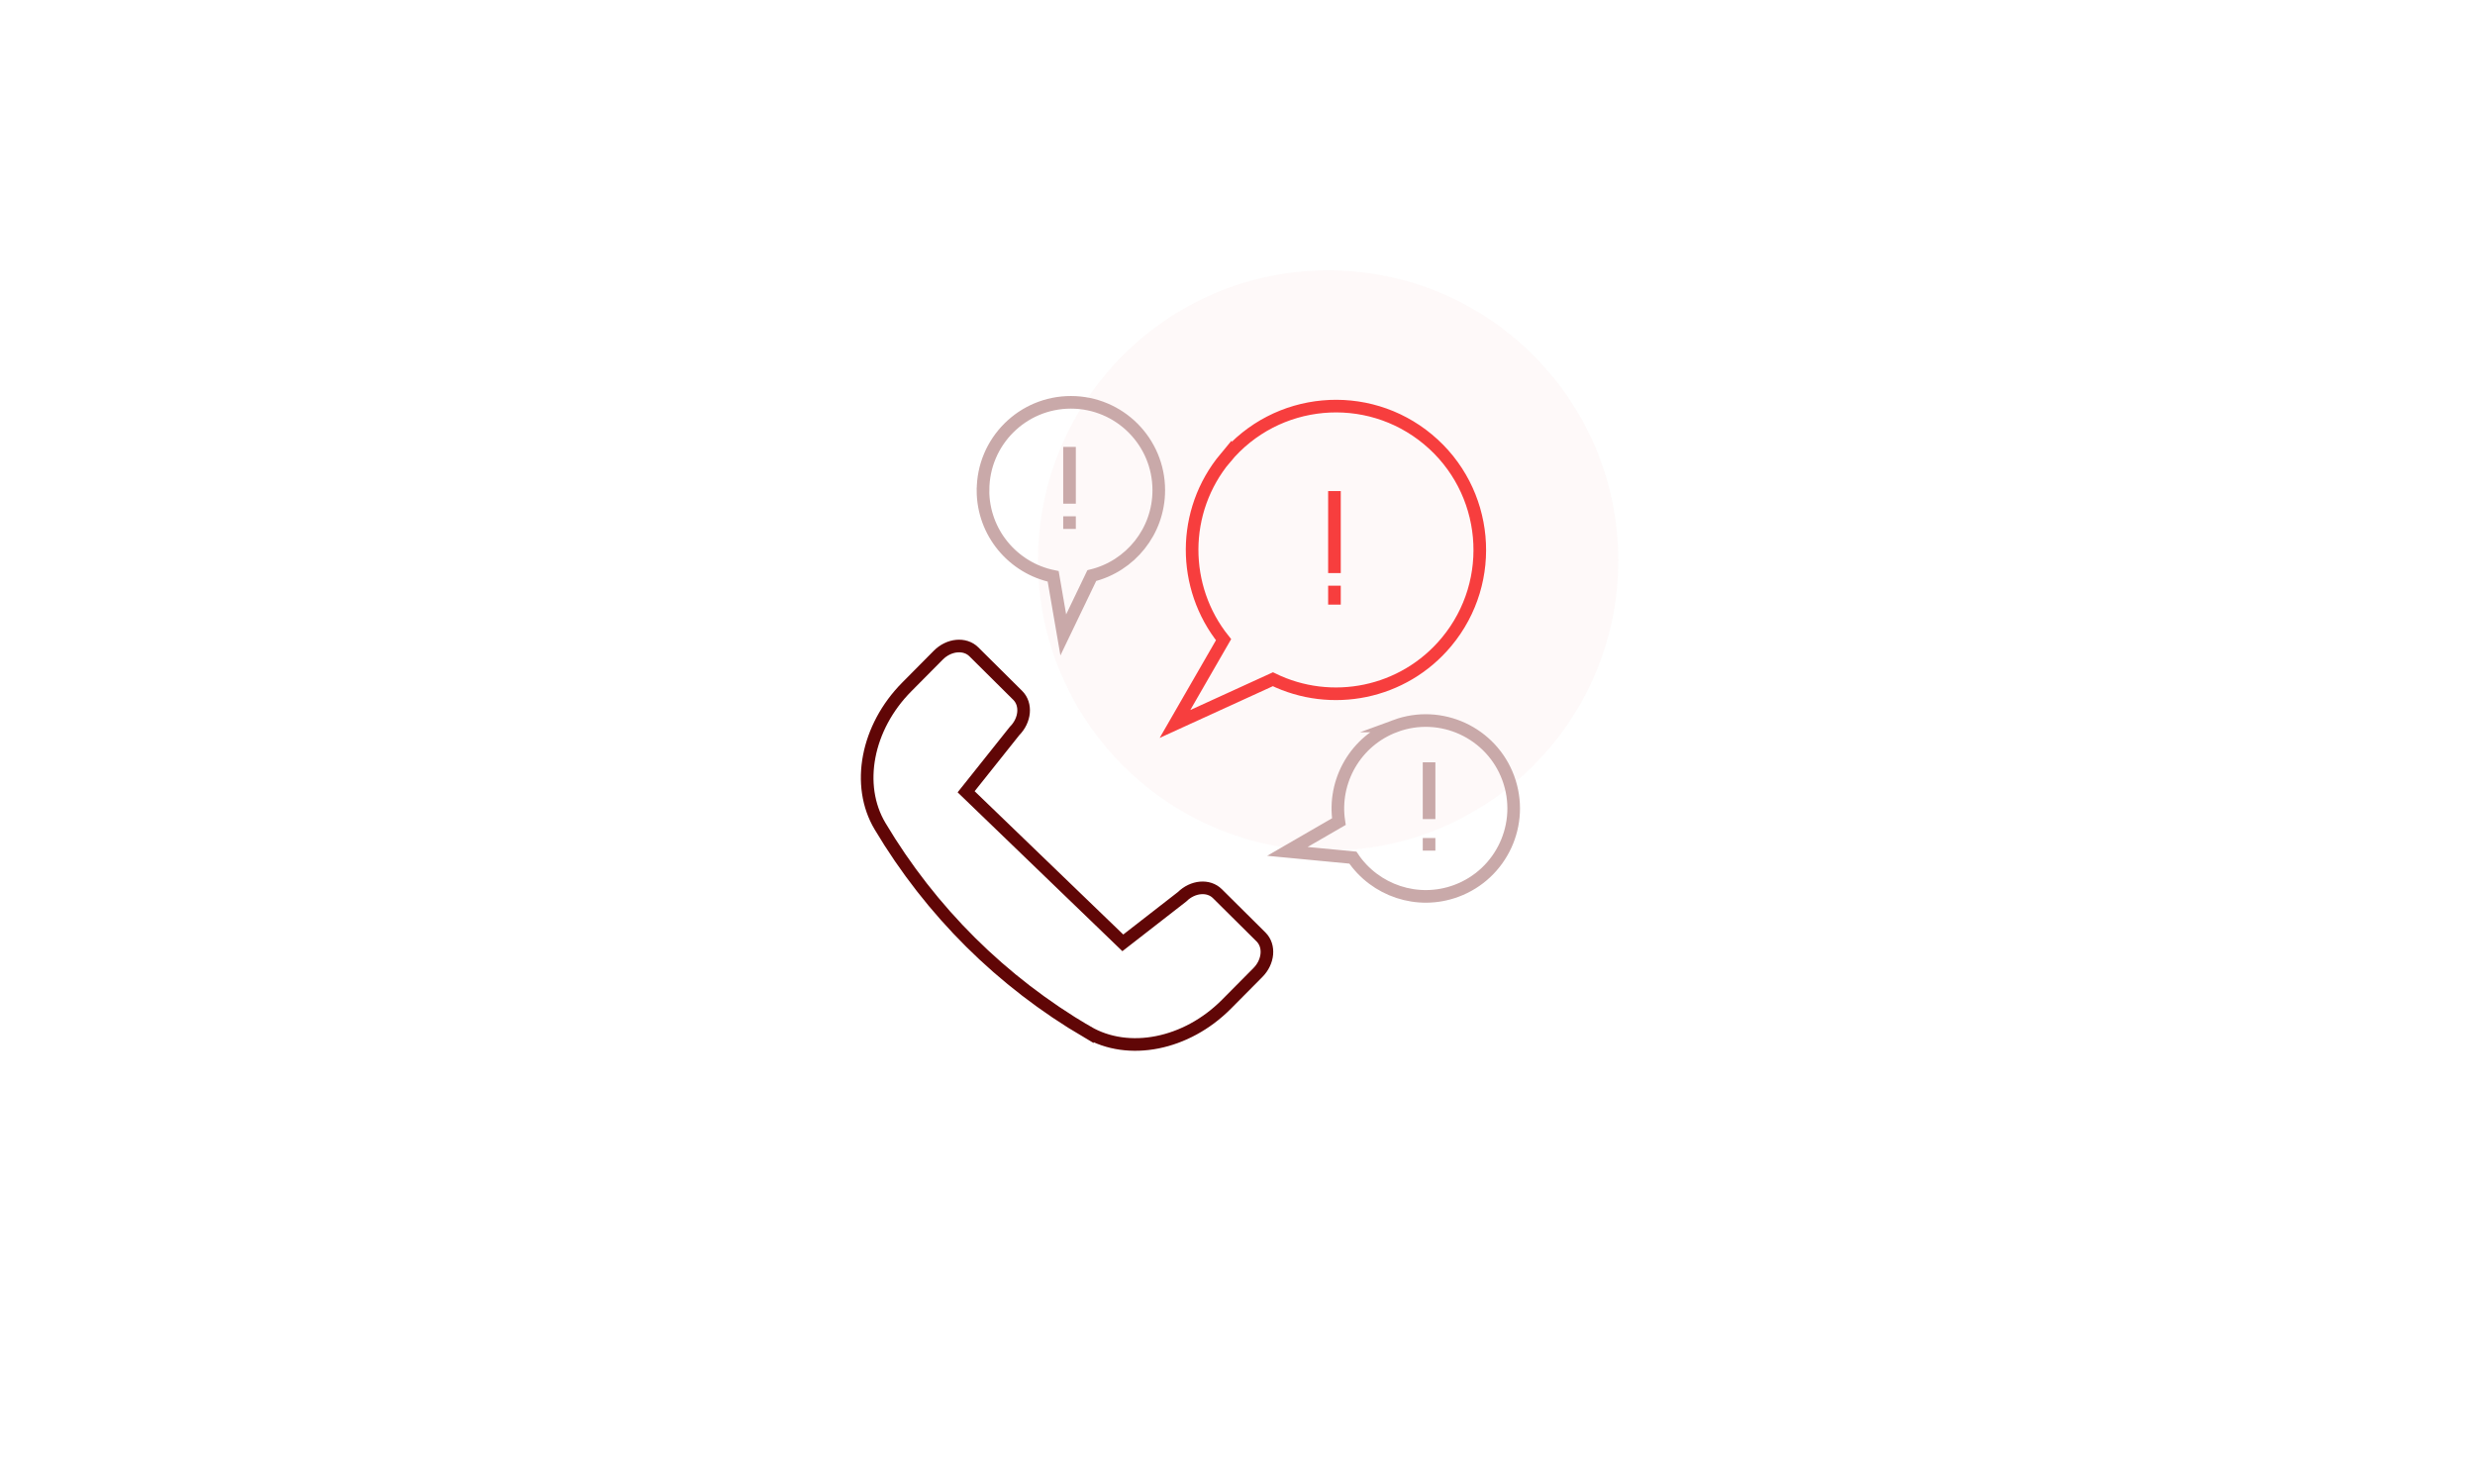
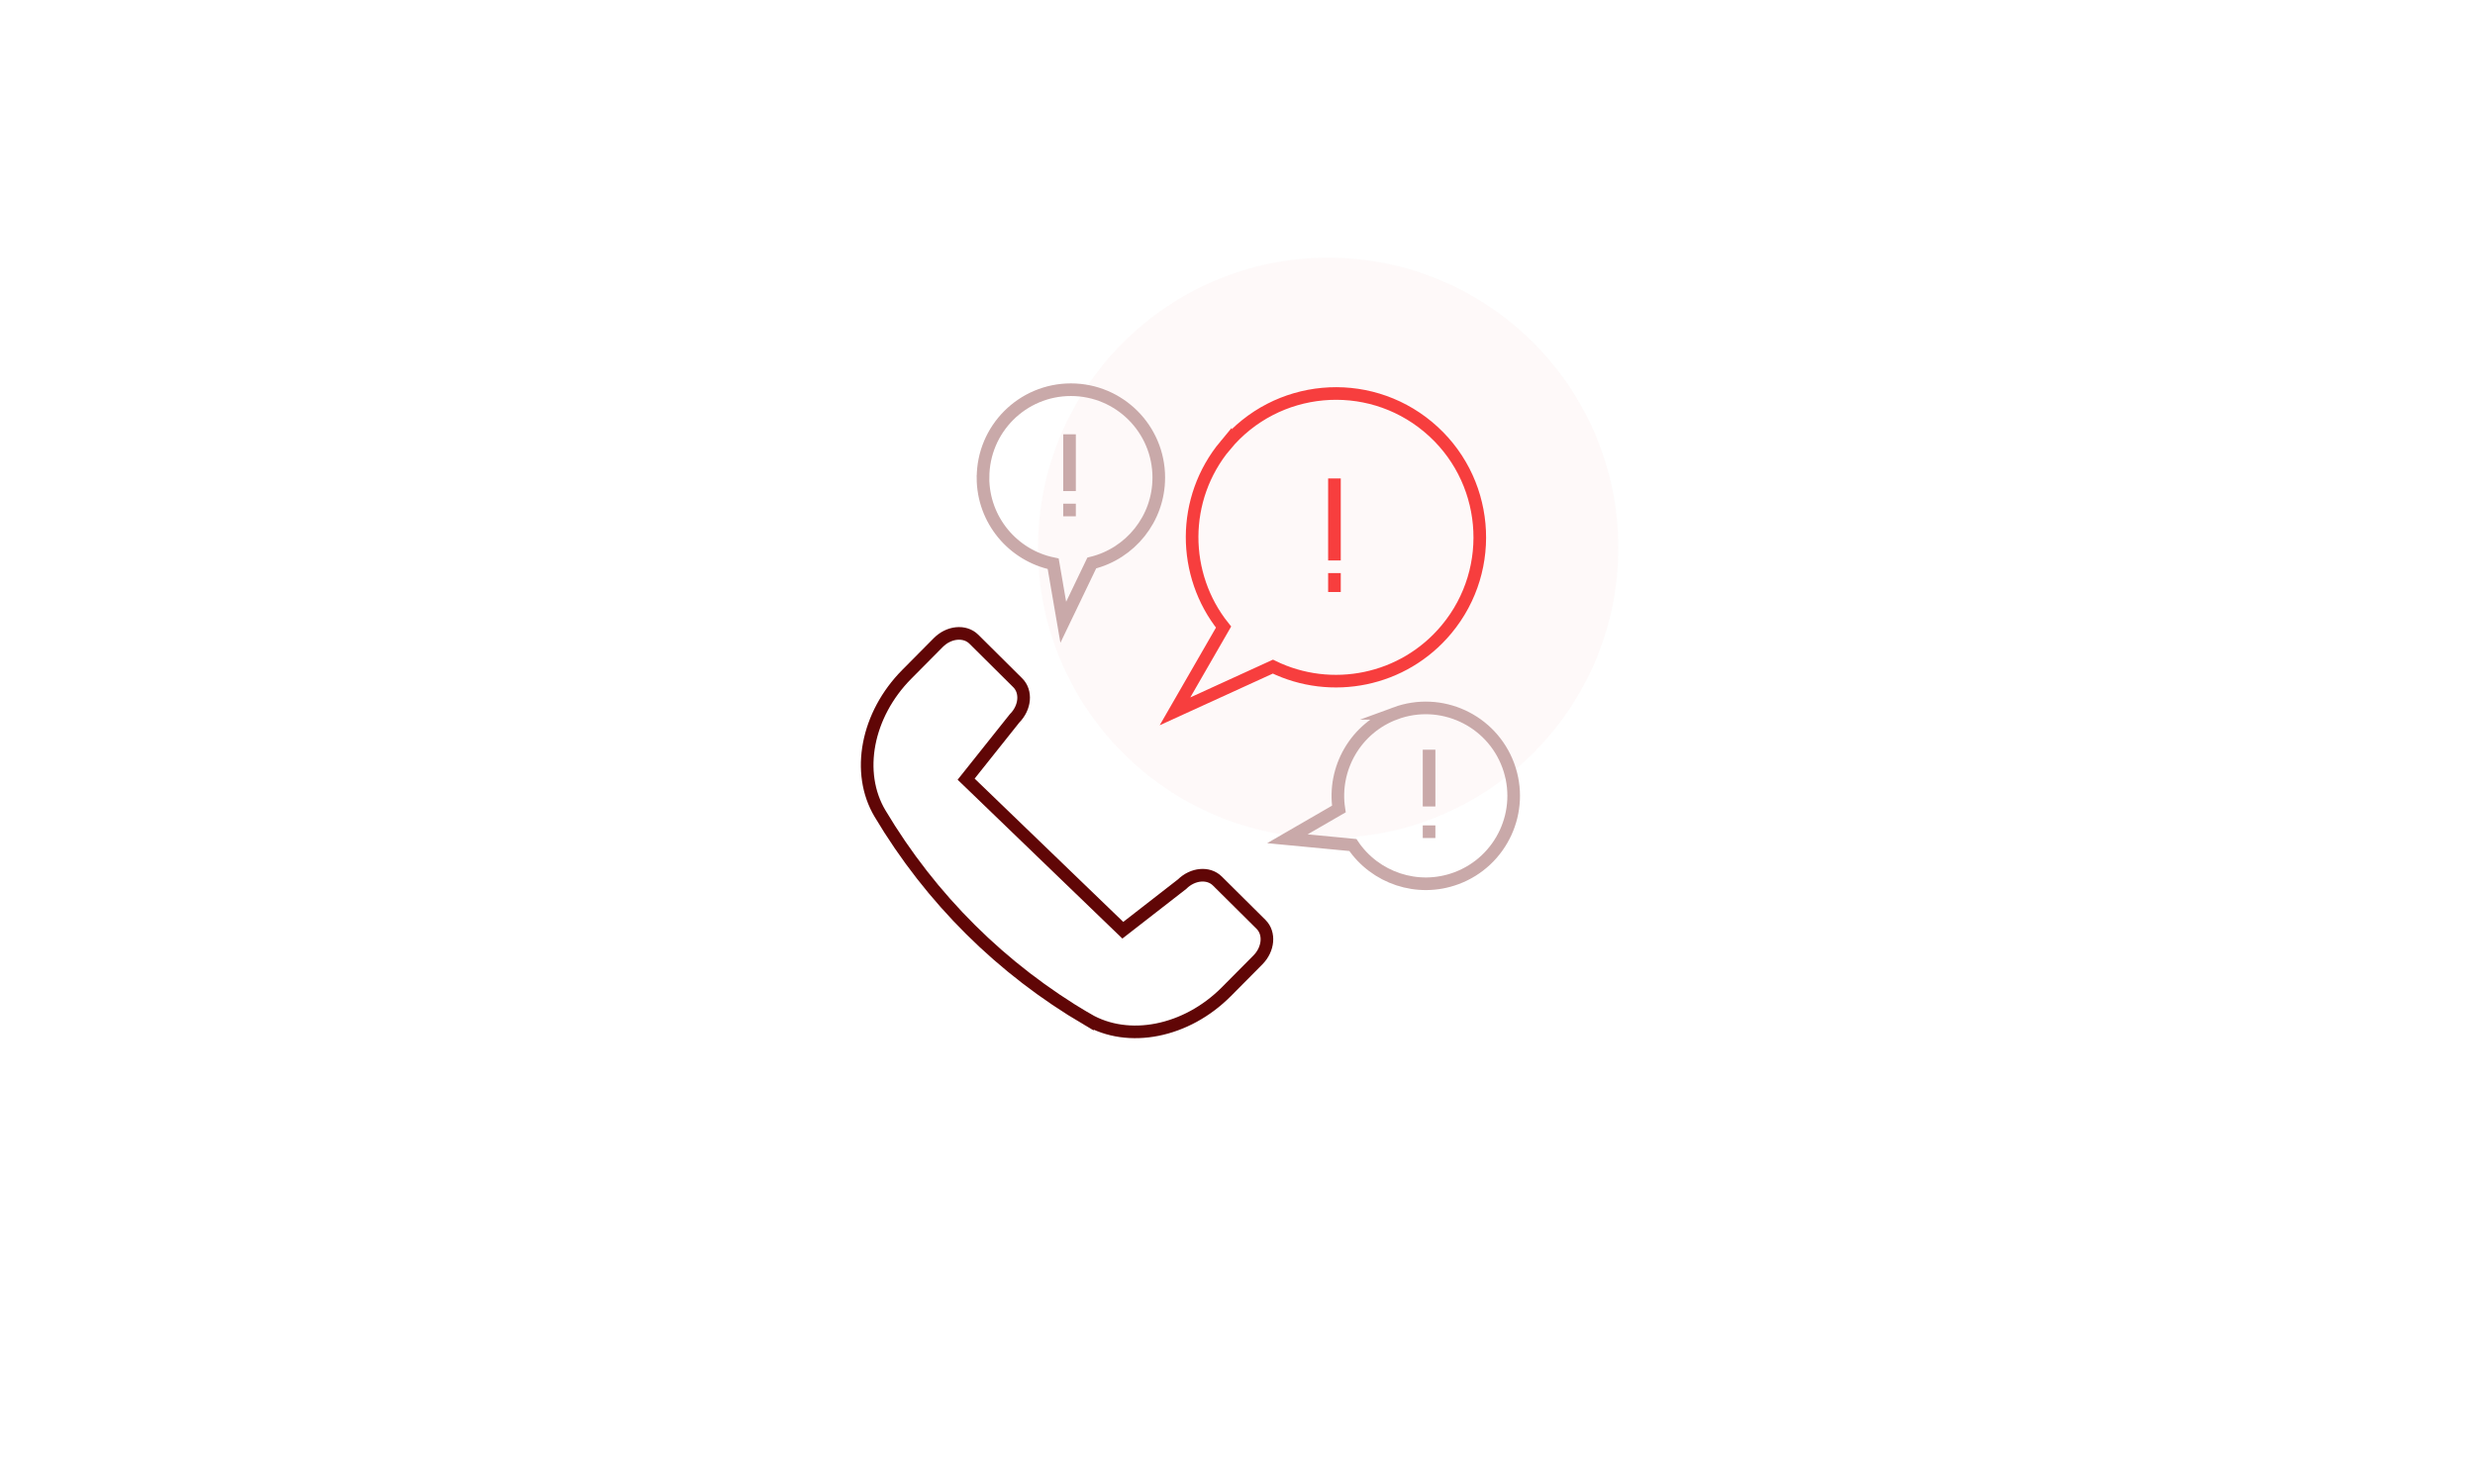
<svg xmlns="http://www.w3.org/2000/svg" id="Social_Engineering" data-name="Social Engineering" viewBox="0 0 392.36 235.22">
  <defs>
    <style>
      .cls-1 {
        fill: #d0342c;
        opacity: .03;
      }

      .cls-2 {
        fill: #f73e3e;
      }

      .cls-3 {
        stroke: #f73e3e;
      }

      .cls-3, .cls-4, .cls-5 {
        fill: none;
        stroke-miterlimit: 10;
        stroke-width: 2px;
      }

      .cls-4 {
        stroke: #600606;
      }

      .cls-5 {
        stroke: #c9a9a9;
      }

      .cls-6 {
        fill: #c9a9a9;
      }
    </style>
  </defs>
-   <circle class="cls-1" cx="210.55" cy="88.85" r="46" />
+   <circle class="cls-1" cx="210.55" cy="86.85" r="46" />
  <g>
-     <rect class="cls-2" x="210.55" y="92.85" width="2" height="3" />
-     <rect class="cls-2" x="210.55" y="77.85" width="2" height="13" />
+     <rect class="cls-2" x="210.55" y="90.85" width="2" height="3" />
+     <rect class="cls-2" x="210.55" y="75.85" width="2" height="13" />
  </g>
  <g>
-     <rect class="cls-6" x="168.55" y="70.85" width="2" height="9" />
-     <rect class="cls-6" x="168.55" y="81.85" width="2" height="2" />
+     <rect class="cls-6" x="168.55" y="68.85" width="2" height="9" />
+     <rect class="cls-6" x="168.55" y="79.85" width="2" height="2" />
  </g>
  <g>
-     <rect class="cls-6" x="225.55" y="120.85" width="2" height="9" />
-     <rect class="cls-6" x="225.55" y="132.85" width="2" height="2" />
+     <rect class="cls-6" x="225.55" y="118.85" width="2" height="9" />
+     <rect class="cls-6" x="225.55" y="130.85" width="2" height="2" />
  </g>
-   <path class="cls-4" d="M172.38,163.61h0c-13.6-7.98-24.8-19.1-32.87-32.64h0c-3.87-6.49-2.1-15.68,4.24-22.07l4.99-5.03c1.69-1.71,4.22-1.95,5.64-.54l6.96,6.91c1.42,1.41,1.2,3.93-.5,5.64l-7.68,9.64,24.84,23.95,9.39-7.3c1.7-1.68,4.19-1.9,5.6-.5l6.92,6.87c1.42,1.41,1.2,3.93-.5,5.64l-4.99,5.03c-6.34,6.38-15.52,8.21-22.04,4.39Z" />
-   <path class="cls-3" d="M194.26,72.6c8.05-9.68,22.43-11,32.11-2.95,9.68,8.05,11,22.43,2.95,32.11-6.86,8.25-18.3,10.43-27.53,5.92l-15.52,7.09,7.7-13.36c-6.63-8.28-6.76-20.35.29-28.82Z" />
-   <path class="cls-5" d="M155.84,77.71c0-7.7,6.24-13.93,13.93-13.93,7.7,0,13.93,6.24,13.93,13.93,0,6.55-4.52,12.05-10.62,13.54l-4.52,9.4-1.6-9.28c-6.35-1.3-11.13-6.92-11.13-13.65Z" />
-   <path class="cls-5" d="M221.2,115.09c7.22-2.66,15.23,1.03,17.9,8.25,2.66,7.22-1.03,15.23-8.25,17.9-6.15,2.27-12.87-.08-16.38-5.28l-10.38-.99,8.16-4.72c-.98-6.41,2.64-12.83,8.96-15.16Z" />
+   <path class="cls-4" d="M172.38,161.61h0c-13.6-7.98-24.8-19.1-32.87-32.64h0c-3.87-6.49-2.1-15.68,4.24-22.07l4.99-5.03c1.69-1.71,4.22-1.95,5.64-.54l6.96,6.91c1.42,1.41,1.2,3.93-.5,5.64l-7.68,9.64,24.84,23.95,9.39-7.3c1.7-1.68,4.19-1.9,5.6-.5l6.92,6.87c1.42,1.41,1.2,3.93-.5,5.64l-4.99,5.03c-6.34,6.38-15.52,8.21-22.04,4.39Z" />
+   <path class="cls-3" d="M194.26,70.6c8.05-9.68,22.43-11,32.11-2.95,9.68,8.05,11,22.43,2.95,32.11-6.86,8.25-18.3,10.43-27.53,5.92l-15.52,7.09,7.7-13.36c-6.63-8.28-6.76-20.35.29-28.82Z" />
+   <path class="cls-5" d="M155.84,75.71c0-7.7,6.24-13.93,13.93-13.93,7.7,0,13.93,6.24,13.93,13.93,0,6.55-4.52,12.05-10.62,13.54l-4.52,9.4-1.6-9.28c-6.35-1.3-11.13-6.92-11.13-13.65Z" />
+   <path class="cls-5" d="M221.2,113.09c7.22-2.66,15.23,1.03,17.9,8.25,2.66,7.22-1.03,15.23-8.25,17.9-6.15,2.27-12.87-.08-16.38-5.28l-10.38-.99,8.16-4.72c-.98-6.41,2.64-12.83,8.96-15.16Z" />
</svg>
